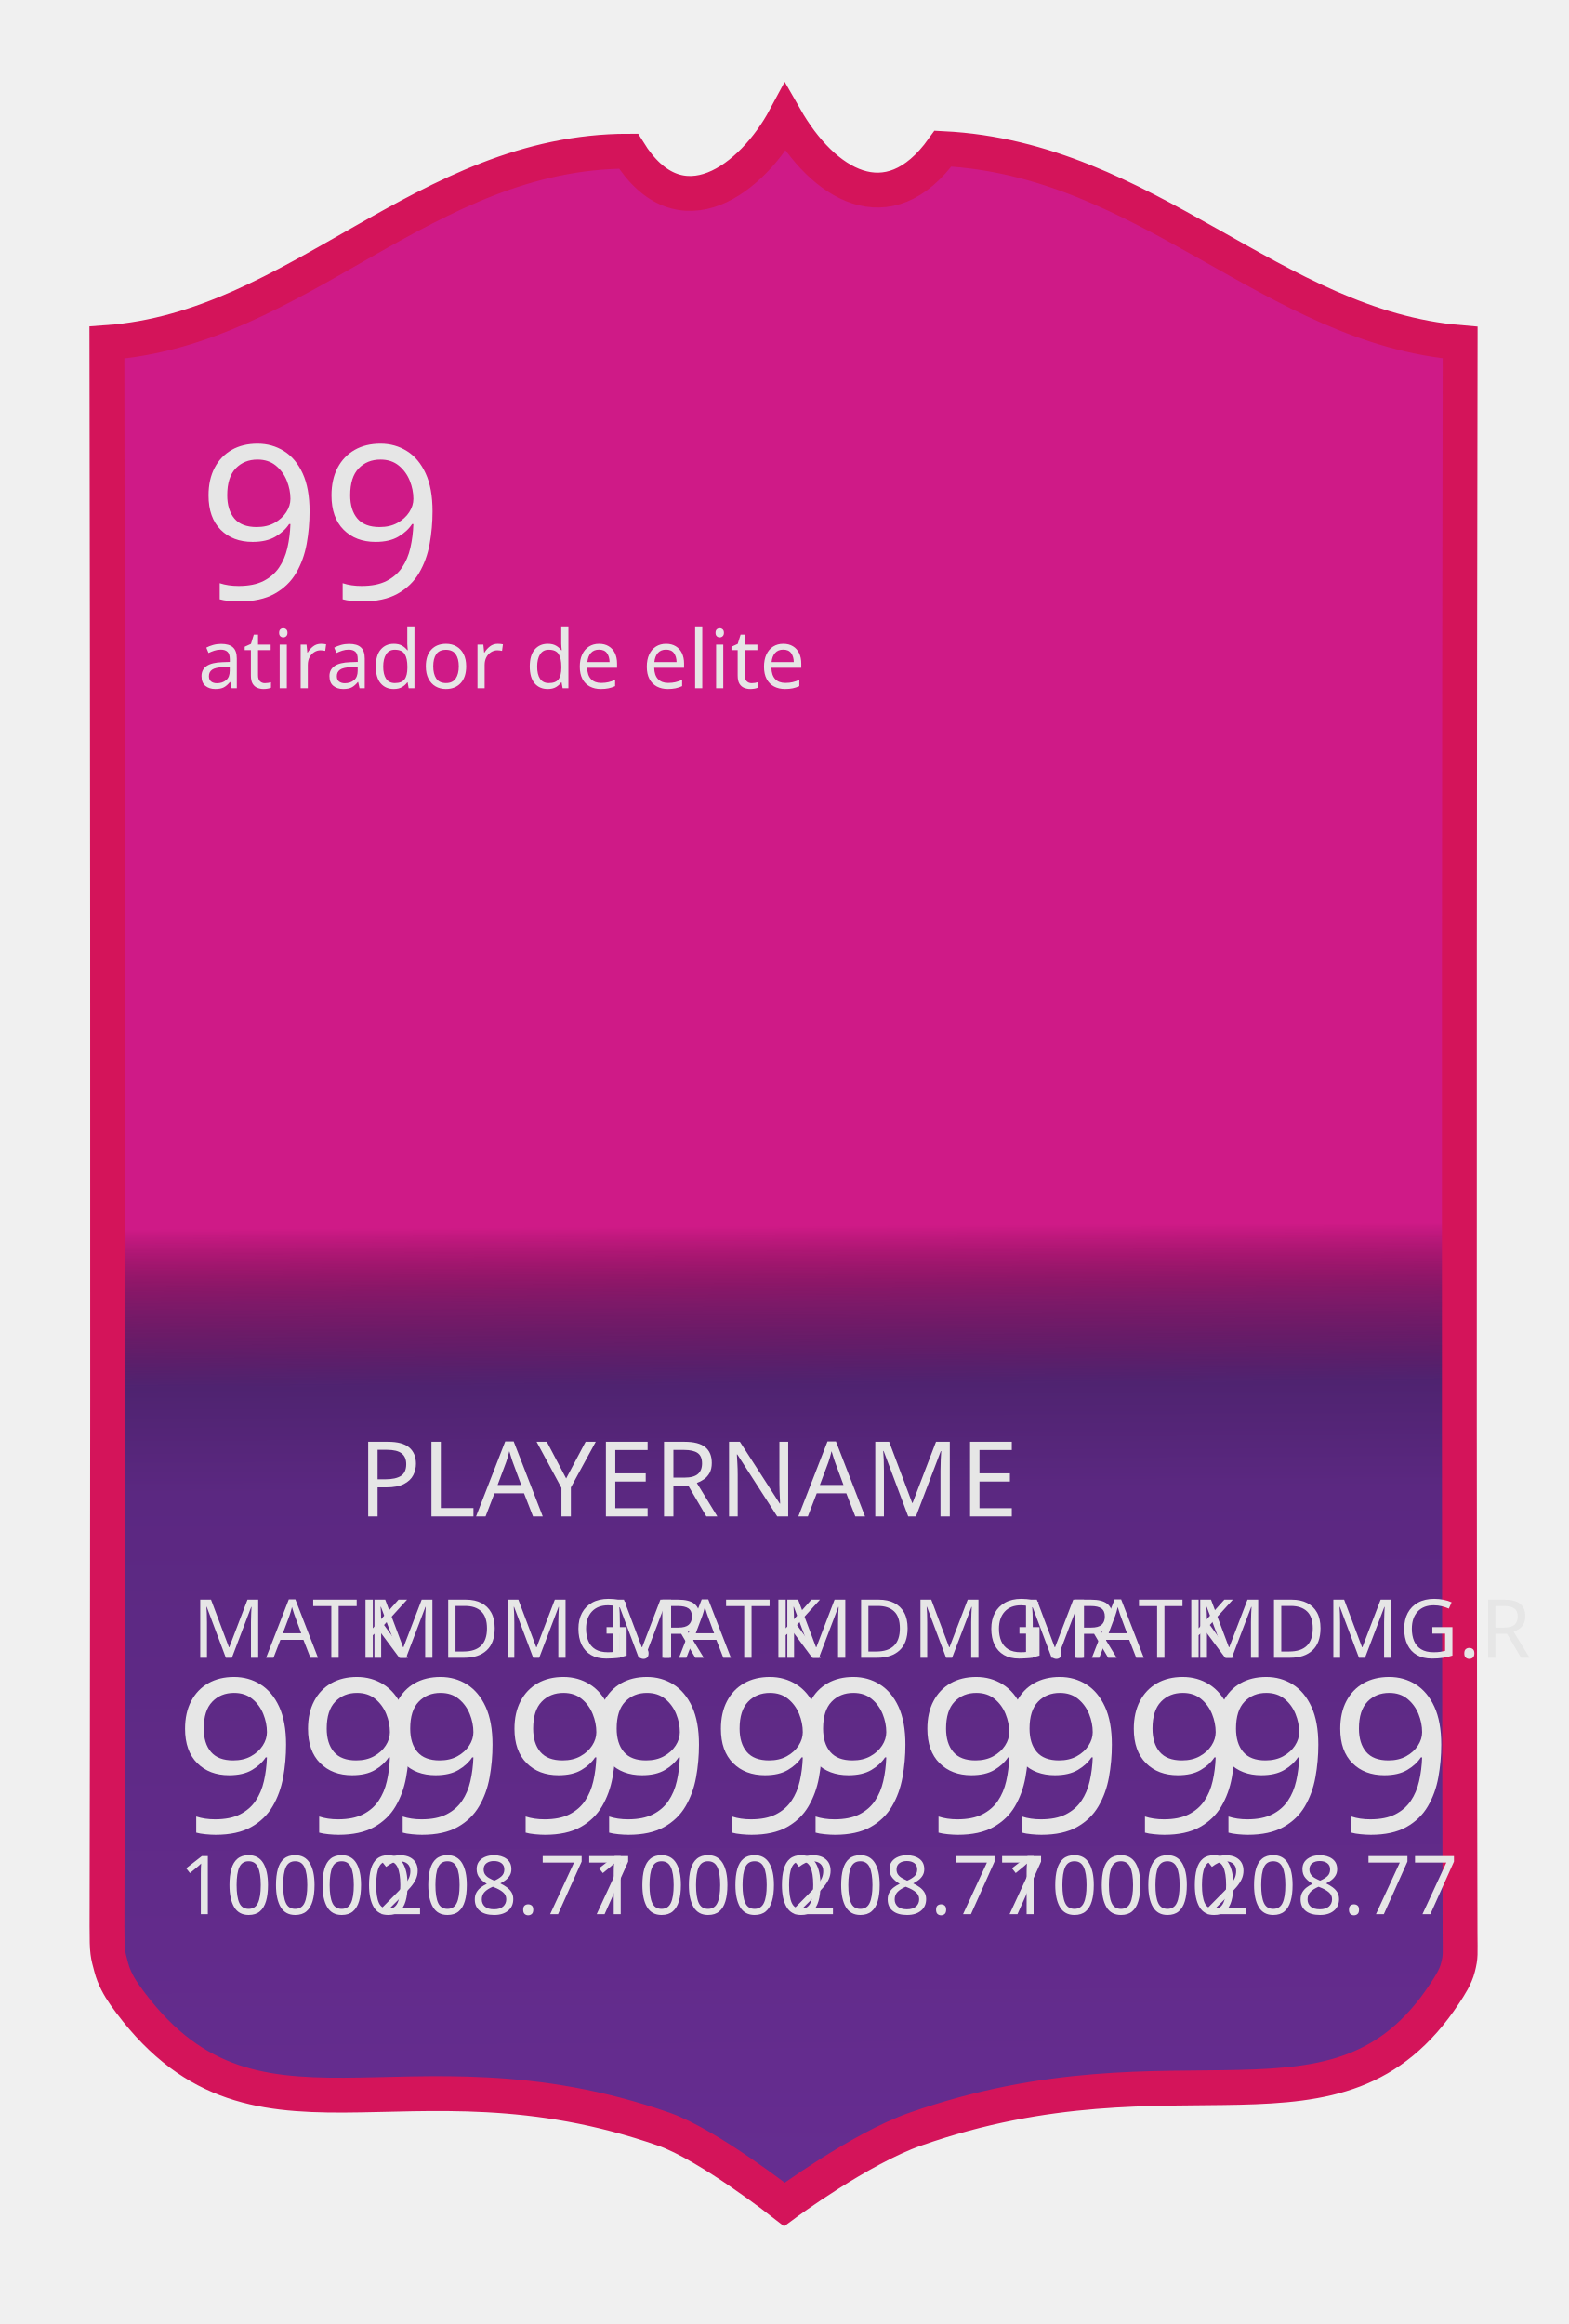
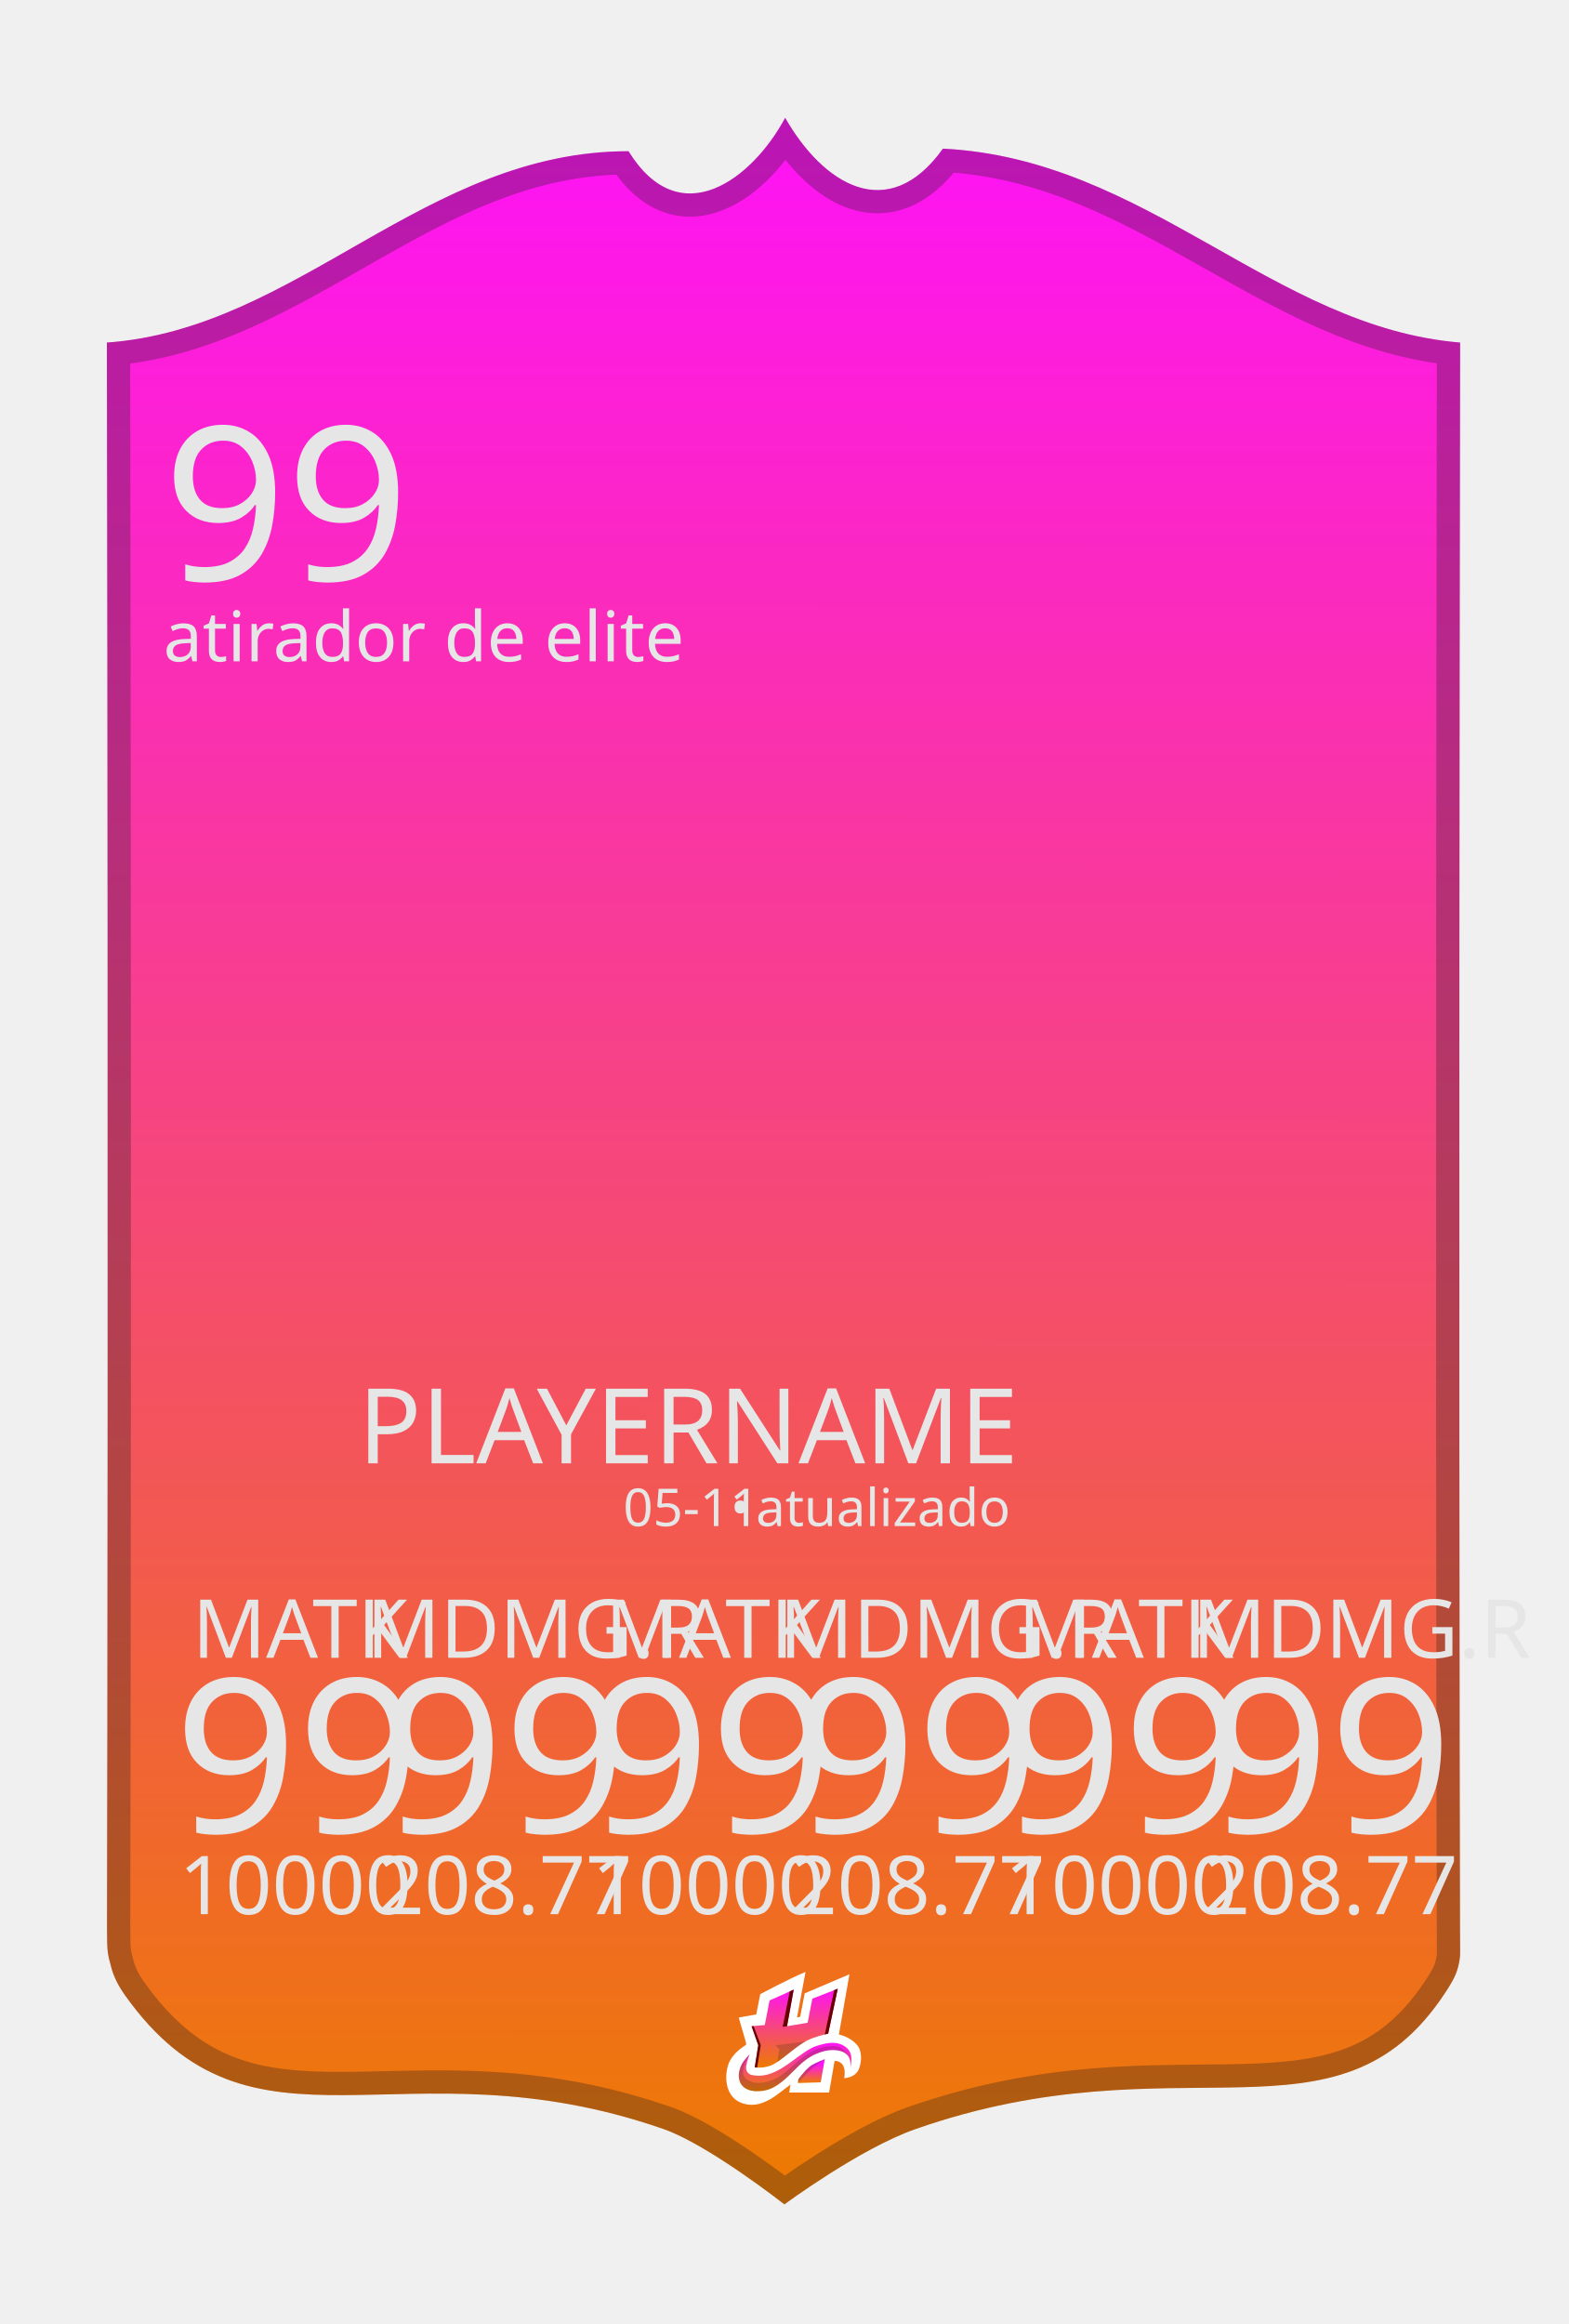
<svg xmlns="http://www.w3.org/2000/svg" width="1080" height="1600" viewBox="0 0 1080 1600">
  <defs>
-     <linearGradient id="linear-gradient-1" x1="540.102" y1="1517.645" x2="536.666" y2="844.033" gradientUnits="userSpaceOnUse">
-       <stop offset="0" stop-color="#662d91" />
-       <stop offset="0.729" stop-color="#5b2881" data-vc-midpoint="0.87" />
-       <stop offset="0.838" stop-color="#4f2370" />
-       <stop offset="0.878" stop-color="#431d5f" stop-opacity="0.769" data-vc-midpoint="0.4712" />
-       <stop offset="0.922" stop-color="#37184e" stop-opacity="0.538" />
-       <stop offset="0.961" stop-color="#1c0c27" stop-opacity="0.269" data-vc-midpoint="0.5041" />
-       <stop offset="1" stop-color="#000000" stop-opacity="0" />
+     <linearGradient id="Magenta_to_Orange" x1="540.621" y1="81.129" x2="540.102" y2="1517.645" gradientUnits="userSpaceOnUse">
+       <stop offset="0" stop-color="#ff12f7" />
+       <stop offset="1" stop-color="#ed7b00" />
+     </linearGradient>
+     <clipPath id="clip-path-1">
+       <path d="M432.744 104.102 C468.39 161.677 518.2 122.956 540.621 81.129 C566.673 126.744 611.457 155.142 649.268 102.336 C790.075 109.376 876.14 225.076 1005.352 235.844 C1004.279 858.497 1005.04 1233.938 1005.284 1329.94 C1005.326 1346.298 1005.857 1346.555 1003.867 1354.515 C1002.223 1361.091 998.151 1367.269 994.612 1372.623 C920.933 1484.09 812.699 1401.864 630.201 1465.853 C591.9 1479.283 540.102 1517.645 540.102 1517.645 C540.102 1517.645 487.867 1476.623 457.07 1465.853 C276.633 1402.755 173.72 1497.323 85.834 1373.356 C82 1367.948 78.369 1361.283 76.616 1354.515 C74.256 1345.403 73.637 1345.085 73.679 1326.431 C73.917 1221.384 74.632 827.095 73.61 235.844 C205.22 226.443 292.087 104.102 432.744 104.102 Z" />
+     </clipPath>
+     <linearGradient id="Magenta_to_Orange-2" x1="547.235" y1="1369.187" x2="547.202" y2="1423.49" gradientUnits="userSpaceOnUse">
+       <stop offset="0" stop-color="#ff12f7" />
+       <stop offset="1" stop-color="#ed7b00" />
+     </linearGradient>
+     <linearGradient id="Magenta_to_Orange-3" x1="547.564" y1="1406.425" x2="547.52" y2="1439.755" gradientUnits="userSpaceOnUse">
+       <stop offset="0" stop-color="#ff12f7" />
+       <stop offset="1" stop-color="#ed7b00" />
+     </linearGradient>
+     <linearGradient id="Magenta_to_Orange-4" x1="558.364" y1="1421.102" x2="558.354" y2="1434.106" gradientUnits="userSpaceOnUse">
+       <stop offset="0" stop-color="#ff12f7" />
+       <stop offset="1" stop-color="#ed7b00" />
    </linearGradient>
  </defs>
  <g id="Card">
-     <path id="tier-color-plate" d="M432.744 104.102 C468.39 161.677 518.2 122.956 540.621 81.129 C566.673 126.744 611.457 155.142 649.268 102.336 C790.075 109.376 876.14 225.076 1005.352 235.844 C1004.279 858.497 1005.04 1233.938 1005.284 1329.94 C1005.326 1346.298 1005.857 1346.555 1003.867 1354.515 C1002.223 1361.091 998.151 1367.269 994.612 1372.623 C920.933 1484.09 812.699 1401.864 630.201 1465.853 C591.9 1479.283 540.102 1517.645 540.102 1517.645 C540.102 1517.645 487.867 1476.623 457.07 1465.853 C276.633 1402.755 173.72 1497.323 85.834 1373.356 C82 1367.948 78.369 1361.283 76.616 1354.515 C74.256 1345.403 73.637 1345.085 73.679 1326.431 C73.917 1221.384 74.632 827.095 73.61 235.844 C205.22 226.443 292.087 104.102 432.744 104.102 Z" fill="#cf1a87" />
-     <path id="tier-color-plate-stats" d="M1004.794 842.449 C1004.794 842.449 1005.123 1266.581 1005.284 1329.94 C1005.339 1351.21 1006.538 1354.581 994.612 1372.623 C920.933 1484.09 812.699 1401.864 630.201 1465.853 C591.9 1479.283 540.102 1517.645 540.102 1517.645 C540.102 1517.645 487.867 1476.623 457.07 1465.853 C276.633 1402.755 173.72 1497.323 85.834 1373.356 C75.714 1359.082 73.63 1348.204 73.679 1326.431 C73.831 1259.368 74.144 844.641 74.144 844.641 Z" fill="url(#linear-gradient-1)" />
-     <path id="tier-color-border" d="M432.744 104.102 C468.39 161.677 518.2 122.956 540.621 81.129 C566.673 126.744 611.457 155.142 649.268 102.336 C790.075 109.376 876.14 225.076 1005.352 235.844 C1004.279 858.497 1005.04 1233.938 1005.284 1329.94 C1005.326 1346.298 1005.857 1346.555 1003.867 1354.515 C1002.223 1361.091 998.151 1367.269 994.612 1372.623 C920.933 1484.09 812.699 1401.864 630.201 1465.853 C591.9 1479.283 540.102 1517.645 540.102 1517.645 C540.102 1517.645 487.867 1476.623 457.07 1465.853 C276.633 1402.755 173.72 1497.323 85.834 1373.356 C82 1367.948 78.369 1361.283 76.616 1354.515 C74.256 1345.403 73.637 1345.085 73.679 1326.431 C73.917 1221.384 74.632 827.095 73.61 235.844 C205.22 226.443 292.087 104.102 432.744 104.102 Z" fill="none" stroke="#d4145a" stroke-width="24" stroke-miterlimit="10" />
+     <path id="tier-color-plate" d="M432.744 104.102 C468.39 161.677 518.2 122.956 540.621 81.129 C566.673 126.744 611.457 155.142 649.268 102.336 C790.075 109.376 876.14 225.076 1005.352 235.844 C1004.279 858.497 1005.04 1233.938 1005.284 1329.94 C1005.326 1346.298 1005.857 1346.555 1003.867 1354.515 C1002.223 1361.091 998.151 1367.269 994.612 1372.623 C920.933 1484.09 812.699 1401.864 630.201 1465.853 C591.9 1479.283 540.102 1517.645 540.102 1517.645 C540.102 1517.645 487.867 1476.623 457.07 1465.853 C276.633 1402.755 173.72 1497.323 85.834 1373.356 C82 1367.948 78.369 1361.283 76.616 1354.515 C74.256 1345.403 73.637 1345.085 73.679 1326.431 C73.917 1221.384 74.632 827.095 73.61 235.844 C205.22 226.443 292.087 104.102 432.744 104.102 Z" fill="url(#Magenta_to_Orange)" />
+     <g id="tier-color-border" opacity="0.3">
+       <path d="M432.744 104.102 C468.39 161.677 518.2 122.956 540.621 81.129 C566.673 126.744 611.457 155.142 649.268 102.336 C790.075 109.376 876.14 225.076 1005.352 235.844 C1004.279 858.497 1005.04 1233.938 1005.284 1329.94 C1005.326 1346.298 1005.857 1346.555 1003.867 1354.515 C1002.223 1361.091 998.151 1367.269 994.612 1372.623 C920.933 1484.09 812.699 1401.864 630.201 1465.853 C591.9 1479.283 540.102 1517.645 540.102 1517.645 C540.102 1517.645 487.867 1476.623 457.07 1465.853 C276.633 1402.755 173.72 1497.323 85.834 1373.356 C82 1367.948 78.369 1361.283 76.616 1354.515 C74.256 1345.403 73.637 1345.085 73.679 1326.431 C73.917 1221.384 74.632 827.095 73.61 235.844 C205.22 226.443 292.087 104.102 432.744 104.102 Z" fill="none" stroke="#1a1a1a" stroke-width="32" stroke-miterlimit="10" clip-path="url(#clip-path-1)" />
+     </g>
+     <path id="crop-path" d="M74.137 902.896 C74.137 902.896 74.067 500.377 73.61 235.844 C205.22 226.443 292.087 104.102 432.744 104.102 C468.39 161.677 518.2 122.956 540.621 81.129 C566.673 126.744 611.457 155.142 649.268 102.336 C790.075 109.376 876.14 225.076 1005.352 235.844 C1004.887 505.396 1004.799 902.896 1004.799 902.896 Z" fill="none" />
    <g id="OVR">
-       <text id="OVR-2" data-name="OVR" transform="matrix(1 0 0 1 136.177 412.59)" x="0" y="0" xml:space="preserve" font-family="'Bebas Neue', sans-serif" font-size="148.014" fill="#e6e6e6">
+       <text id="OVR-2" data-name="OVR" transform="matrix(1 0 0 1 112.481 399.59)" x="0" y="0" xml:space="preserve" font-family="'Bebas Neue', sans-serif" font-size="148.014" fill="#e6e6e6">
        <tspan x="0" y="0">99</tspan>
      </text>
-       <text transform="matrix(1 0 0 1 136.177 473.794)" x="0" y="0" xml:space="preserve" font-family="'Bebas Neue', sans-serif" font-size="56" fill="#e6e6e6">
+       <text id="JOB" transform="matrix(1 0 0 1 112.481 455.297)" x="0" y="0" xml:space="preserve" font-family="'Bebas Neue', sans-serif" font-size="48" fill="#e6e6e6">
        <tspan x="0" y="0">atirador de elite</tspan>
      </text>
    </g>
-     <text transform="matrix(1 0 0 1 246.528 1044.007)" x="0" y="0" xml:space="preserve" font-family="Orbitron, sans-serif" font-size="71.976" fill="#e6e6e6">
-       <tspan x="0" y="0">PLAYERNAME</tspan>
-     </text>
+     <g>
+       <g id="LAST_UPDATE" data-name="LAST UPDATE">
+         <text id="LAST_UPDATE-2" data-name="LAST UPDATE" transform="matrix(1 0 0 1 429.072 1050.662)" x="0" y="0" xml:space="preserve" font-family="'Bebas Neue', sans-serif" font-size="36" fill="#e6e6e6">
+           <tspan x="0" y="0">05-11 </tspan>
+         </text>
+         <text id="LAST_UPDATE-3" data-name="LAST UPDATE" transform="matrix(1 0 0 1 503.01 1050.662)" x="0" y="0" xml:space="preserve" font-family="'Bebas Neue', sans-serif" font-size="36" fill="#e6e6e6">
+           <tspan x="0" y="0">•</tspan>
+         </text>
+         <text id="LAST_UPDATE-4" data-name="LAST UPDATE" transform="matrix(1 0 0 1 520.428 1050.662)" x="0" y="0" xml:space="preserve" font-family="'Bebas Neue', sans-serif" font-size="36" fill="#e6e6e6">
+           <tspan x="0" y="0">atualizado</tspan>
+         </text>
+       </g>
+       <text transform="matrix(1 0 0 1 246.626 1007.454)" x="0" y="0" xml:space="preserve" font-family="Orbitron, sans-serif" font-size="71.976" fill="#e6e6e6">
+         <tspan x="0" y="0">PLAYERNAME</tspan>
+       </text>
+     </g>
    <g id="KEY1">
      <text id="LABEL" transform="matrix(1 0 0 1 132.431 1141.317)" x="0" y="0" xml:space="preserve" font-family="'Bebas Neue', sans-serif" font-size="56" fill="#e6e6e6">
        <tspan x="0" y="0">MATK</tspan>
      </text>
      <text id="RATING" transform="matrix(1 0 0 1 120.019 1261.703)" x="0" y="0" xml:space="preserve" font-family="'Bebas Neue', sans-serif" font-size="148" fill="#e6e6e6">
        <tspan x="0" y="0">99</tspan>
      </text>
      <text id="STAT" transform="matrix(1 0 0 1 123.219 1317.836)" x="0" y="0" xml:space="preserve" font-family="'Bebas Neue', sans-serif" font-size="56" fill="#e6e6e6">
        <tspan x="0" y="0">10000</tspan>
      </text>
    </g>
    <g id="KEY2">
      <text id="KEYLABEL" transform="matrix(1 0 0 1 252.373 1141.317)" x="0" y="0" xml:space="preserve" font-family="'Bebas Neue', sans-serif" font-size="56" fill="#e6e6e6">
        <tspan x="0" y="0">MDMG.R</tspan>
      </text>
      <text id="RATING-2" data-name="RATING" transform="matrix(1 0 0 1 262.165 1261.703)" x="0" y="0" xml:space="preserve" font-family="'Bebas Neue', sans-serif" font-size="148" fill="#e6e6e6">
        <tspan x="0" y="0">99</tspan>
      </text>
      <text id="STAT-2" data-name="STAT" transform="matrix(1 0 0 1 260.101 1317.836)" x="0" y="0" xml:space="preserve" font-family="'Bebas Neue', sans-serif" font-size="56" fill="#e6e6e6">
        <tspan x="0" y="0">208.77</tspan>
      </text>
    </g>
    <g id="KEY3">
      <text id="LABEL-2" data-name="LABEL" transform="matrix(1 0 0 1 536.666 1141.317)" x="0" y="0" xml:space="preserve" font-family="'Bebas Neue', sans-serif" font-size="56" fill="#e6e6e6">
        <tspan x="0" y="0">MDMG.R</tspan>
      </text>
      <text id="RATING-3" data-name="RATING" transform="matrix(1 0 0 1 546.458 1261.703)" x="0" y="0" xml:space="preserve" font-family="'Bebas Neue', sans-serif" font-size="148" fill="#e6e6e6">
        <tspan x="0" y="0">99</tspan>
      </text>
      <text id="STAT-3" data-name="STAT" transform="matrix(1 0 0 1 544.394 1317.836)" x="0" y="0" xml:space="preserve" font-family="'Bebas Neue', sans-serif" font-size="56" fill="#e6e6e6">
        <tspan x="0" y="0">208.77</tspan>
      </text>
    </g>
    <g id="KEY4">
      <text id="LABEL-3" data-name="LABEL" transform="matrix(1 0 0 1 416.724 1141.317)" x="0" y="0" xml:space="preserve" font-family="'Bebas Neue', sans-serif" font-size="56" fill="#e6e6e6">
        <tspan x="0" y="0">MATK</tspan>
      </text>
      <text id="RATING-4" data-name="RATING" transform="matrix(1 0 0 1 404.312 1261.703)" x="0" y="0" xml:space="preserve" font-family="'Bebas Neue', sans-serif" font-size="148" fill="#e6e6e6">
        <tspan x="0" y="0">99</tspan>
      </text>
      <text id="STAT-4" data-name="STAT" transform="matrix(1 0 0 1 407.512 1317.836)" x="0" y="0" xml:space="preserve" font-family="'Bebas Neue', sans-serif" font-size="56" fill="#e6e6e6">
        <tspan x="0" y="0">10000</tspan>
      </text>
    </g>
    <g id="KEY5">
      <text id="LABEL-4" data-name="LABEL" transform="matrix(1 0 0 1 820.959 1141.317)" x="0" y="0" xml:space="preserve" font-family="'Bebas Neue', sans-serif" font-size="56" fill="#e6e6e6">
        <tspan x="0" y="0">MDMG.R</tspan>
      </text>
      <text id="RATING-5" data-name="RATING" transform="matrix(1 0 0 1 830.751 1261.703)" x="0" y="0" xml:space="preserve" font-family="'Bebas Neue', sans-serif" font-size="148" fill="#e6e6e6">
        <tspan x="0" y="0">99</tspan>
      </text>
      <text id="STAT-5" data-name="STAT" transform="matrix(1 0 0 1 828.687 1317.836)" x="0" y="0" xml:space="preserve" font-family="'Bebas Neue', sans-serif" font-size="56" fill="#e6e6e6">
        <tspan x="0" y="0">208.77</tspan>
      </text>
    </g>
    <g id="KEY6">
      <text id="LABEL-5" data-name="LABEL" transform="matrix(1 0 0 1 701.016 1141.317)" x="0" y="0" xml:space="preserve" font-family="'Bebas Neue', sans-serif" font-size="56" fill="#e6e6e6">
        <tspan x="0" y="0">MATK</tspan>
      </text>
      <text id="RATING-6" data-name="RATING" transform="matrix(1 0 0 1 688.604 1261.703)" x="0" y="0" xml:space="preserve" font-family="'Bebas Neue', sans-serif" font-size="148" fill="#e6e6e6">
        <tspan x="0" y="0">99</tspan>
      </text>
      <text id="STAT-6" data-name="STAT" transform="matrix(1 0 0 1 691.804 1317.836)" x="0" y="0" xml:space="preserve" font-family="'Bebas Neue', sans-serif" font-size="56" fill="#e6e6e6">
        <tspan x="0" y="0">10000</tspan>
      </text>
    </g>
+     <g id="logo-hellz">
+       <path d="M574.66 1418.841 L570.848 1440.658 L543.415 1440.658 L544.263 1435.146 C536.501 1440.523 524.143 1453.898 509.483 1447.332 C499.34 1442.788 498.653 1429.321 501.517 1421.29 C504.546 1412.796 512.417 1409.012 513.764 1407.647 C514.229 1407.176 509.972 1394.247 508.673 1389.025 L520.718 1386.847 L523.464 1372.916 C523.464 1372.916 543.315 1362.288 554.655 1357.589 L548.762 1389.025 L550.951 1388.456 L554.078 1372.348 C554.078 1372.348 580.416 1361.067 584.88 1359.235 C583.894 1364.49 577.602 1400.669 577.602 1400.669 C578.462 1400.845 585.383 1402.495 589.931 1407.647 C593.864 1412.102 593.264 1419.502 591.478 1424.241 C589.073 1430.629 581.226 1430.76 581.226 1430.76 C581.226 1430.76 584.063 1419.187 574.66 1418.841 Z" fill="#ffffff" />
+       <path d="M526.582 1394.177 L529.884 1377.284 L546.482 1369.8 L541.907 1395.001 L556.085 1392.585 L559.337 1376.03 L576.829 1369.187 L570.234 1400.088 C569.455 1400.281 568.678 1400.476 567.9 1400.669 C567.9 1400.669 559.796 1402.506 554.655 1405.377 C546.857 1409.732 538.944 1417.931 532.267 1421.351 C526.331 1424.392 519.675 1423.299 519.675 1423.299 L522.103 1408.021 C522.103 1408.021 519.175 1400.048 517.497 1395.044 C520.463 1394.648 526.582 1394.177 526.582 1394.177 Z" fill="url(#Magenta_to_Orange-2)" />
+       <path d="M516.173 1414.305 C516.173 1414.305 514.247 1419.106 513.778 1422.44 C513.175 1426.738 516.145 1428.246 517.497 1428.534 C526.788 1430.517 534.794 1426.691 543.833 1420.208 C550.366 1415.52 556.61 1410.437 561.776 1408.722 C570.722 1405.75 577.078 1405.3 582.598 1409.543 C588.75 1414.273 585.304 1423.903 585.304 1423.903 C585.304 1423.903 586.84 1418.737 583.411 1414.821 C579.865 1410.771 572.473 1410.945 567.9 1412.047 C560.271 1413.885 554.781 1417.528 549.147 1423.076 C541.969 1430.147 535.005 1438.037 525.352 1439.445 C518.59 1440.432 514.01 1438.988 511.386 1436.249 C507.888 1432.597 507.867 1426.645 510.783 1421.082 C512.045 1418.678 516.173 1414.305 516.173 1414.305 Z" fill="url(#Magenta_to_Orange-3)" />
+       <polygon points="546.482,1369.8 543.782,1371.017 538.915,1395.412 541.907,1395.001" fill="#660000" />
+       <path d="M554.655 1405.377 C554.655 1405.377 548.367 1409.674 545.295 1411.923 C543.748 1413.056 541.639 1414.875 539.668 1416.378 C537.319 1418.17 535.24 1419.592 535.24 1419.592 L536.586 1410.734 L533.871 1408.233 Z" fill="#1a1a1a" opacity="0.2" />
+       <path d="M519.675 1423.299 L521.314 1423.455 L523.809 1408.021 L518.887 1394.877 L517.497 1395.044 L522.103 1408.021 C522.103 1408.021 521.363 1412.675 520.584 1417.576 C520.326 1419.197 520.063 1420.849 519.823 1422.364 C519.773 1422.682 519.753 1423 519.675 1423.299 Z" fill="#660000" />
+       <path d="M516.063 1414.583 C516.063 1414.583 511.537 1420.607 511.591 1426.768 C511.622 1430.422 514.51 1432.353 518.093 1433.467 C521.518 1434.531 527.901 1434.263 534.772 1430.72 C541.807 1427.091 549.955 1417.022 558.645 1412.554 C565.482 1409.037 571.876 1407.851 576.829 1409.088 C582.486 1410.501 584.265 1415.973 584.265 1415.973 C584.265 1415.973 582.97 1413.543 579.634 1412.484 C577.818 1411.908 575.27 1411.388 572.431 1411.402 C569.393 1411.418 566.196 1412.389 563.406 1413.425 C560.321 1414.571 557.368 1416.312 555.419 1417.722 C552.076 1420.143 549.039 1423.367 545.75 1426.461 C543.236 1428.824 540.76 1431.447 538.072 1433.467 C535.096 1435.702 532.288 1437.55 529.998 1438.362 C526.786 1439.501 523.527 1439.744 520.392 1439.737 C518.253 1439.732 516.147 1439.176 514.34 1438.362 C513.431 1437.953 512.69 1437.397 512.029 1436.859 C511.163 1436.156 510.386 1435.419 509.977 1434.644 C509.367 1433.489 508.955 1432.108 508.79 1430.72 C507.658 1421.181 516.063 1414.583 516.063 1414.583 Z" fill="#1a1a1a" opacity="0.2" />
+       <polygon points="567.9,1400.669 574.364,1370.151 576.829,1369.187 570.234,1400.088" fill="#660000" />
+       <path d="M549.772 1431.373 C549.772 1431.373 555.108 1424.037 558.914 1421.807 C561.762 1420.136 567.9 1417.641 567.9 1417.641 L565.106 1433.623 L549.391 1434.106 Z" fill="url(#Magenta_to_Orange-4)" />
+       <path d="M567.9 1417.642 C567.9 1417.642 561.405 1422.103 558.439 1424.697 C555.158 1427.567 549.391 1434.106 549.391 1434.106 L549.772 1431.373 C549.772 1431.373 554.061 1425.459 558.439 1422.143 C561.09 1420.135 567.9 1417.642 567.9 1417.642 Z" fill="#1a1a1a" opacity="0.2" />
+     </g>
  </g>
</svg>
